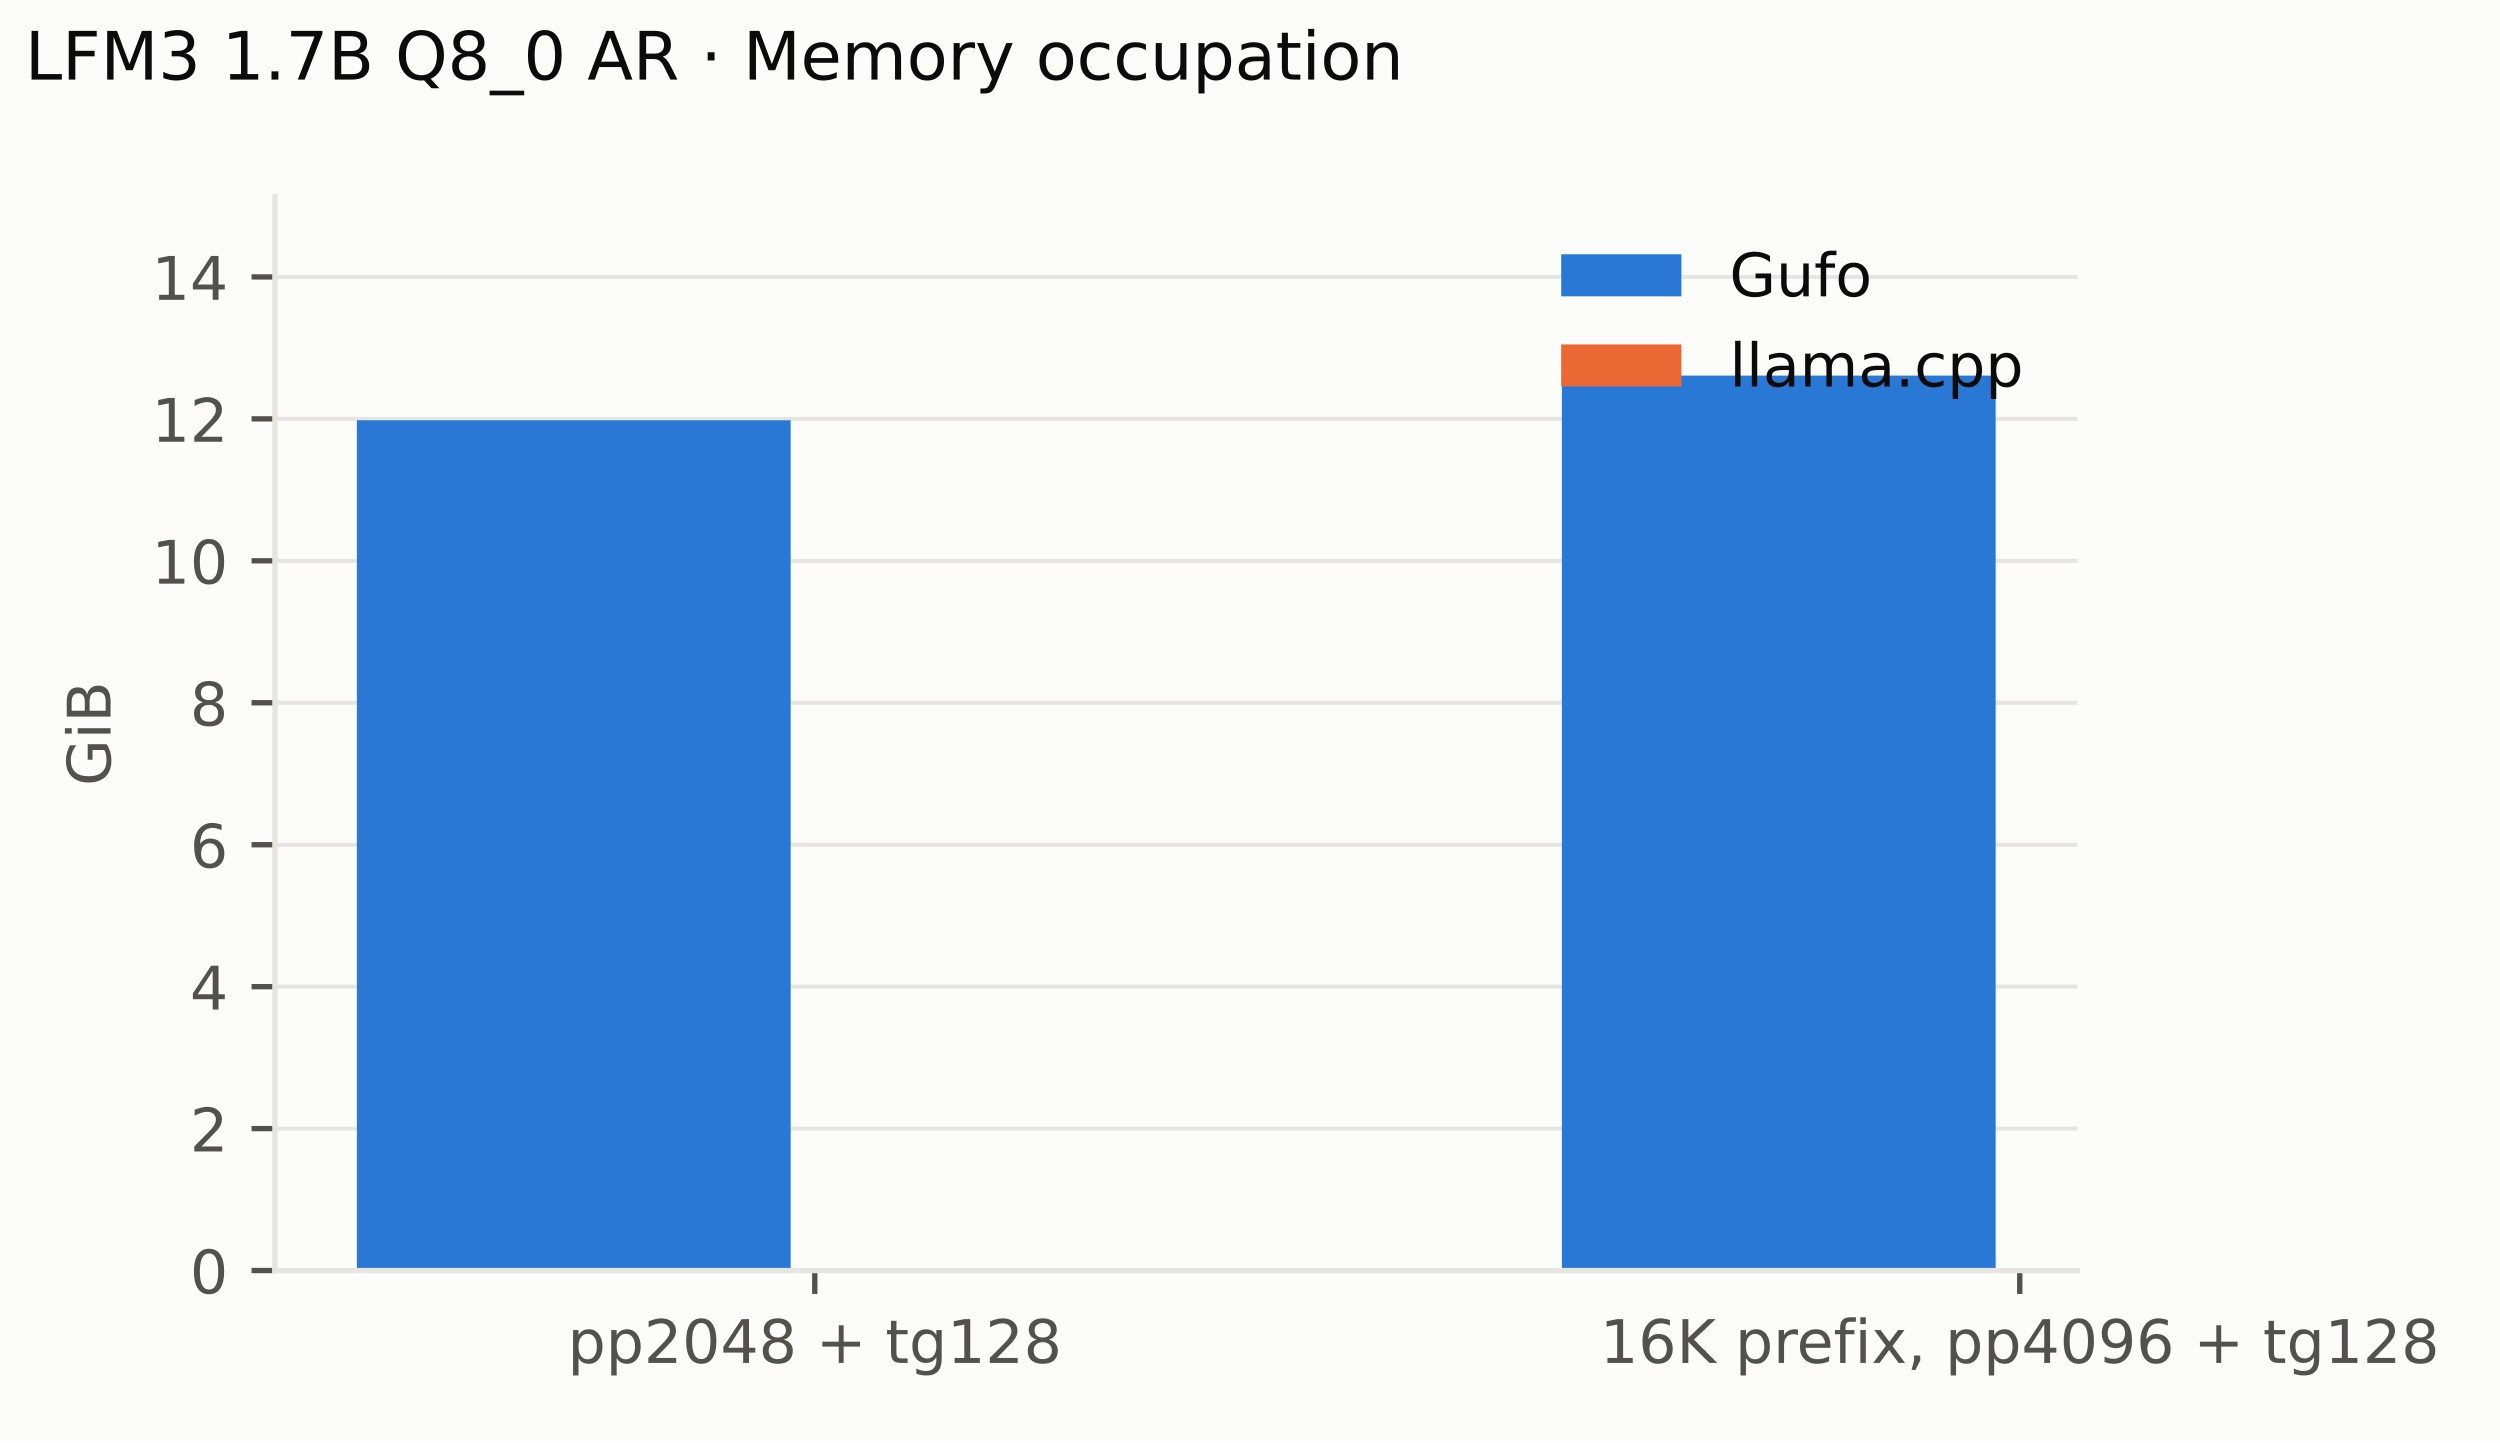
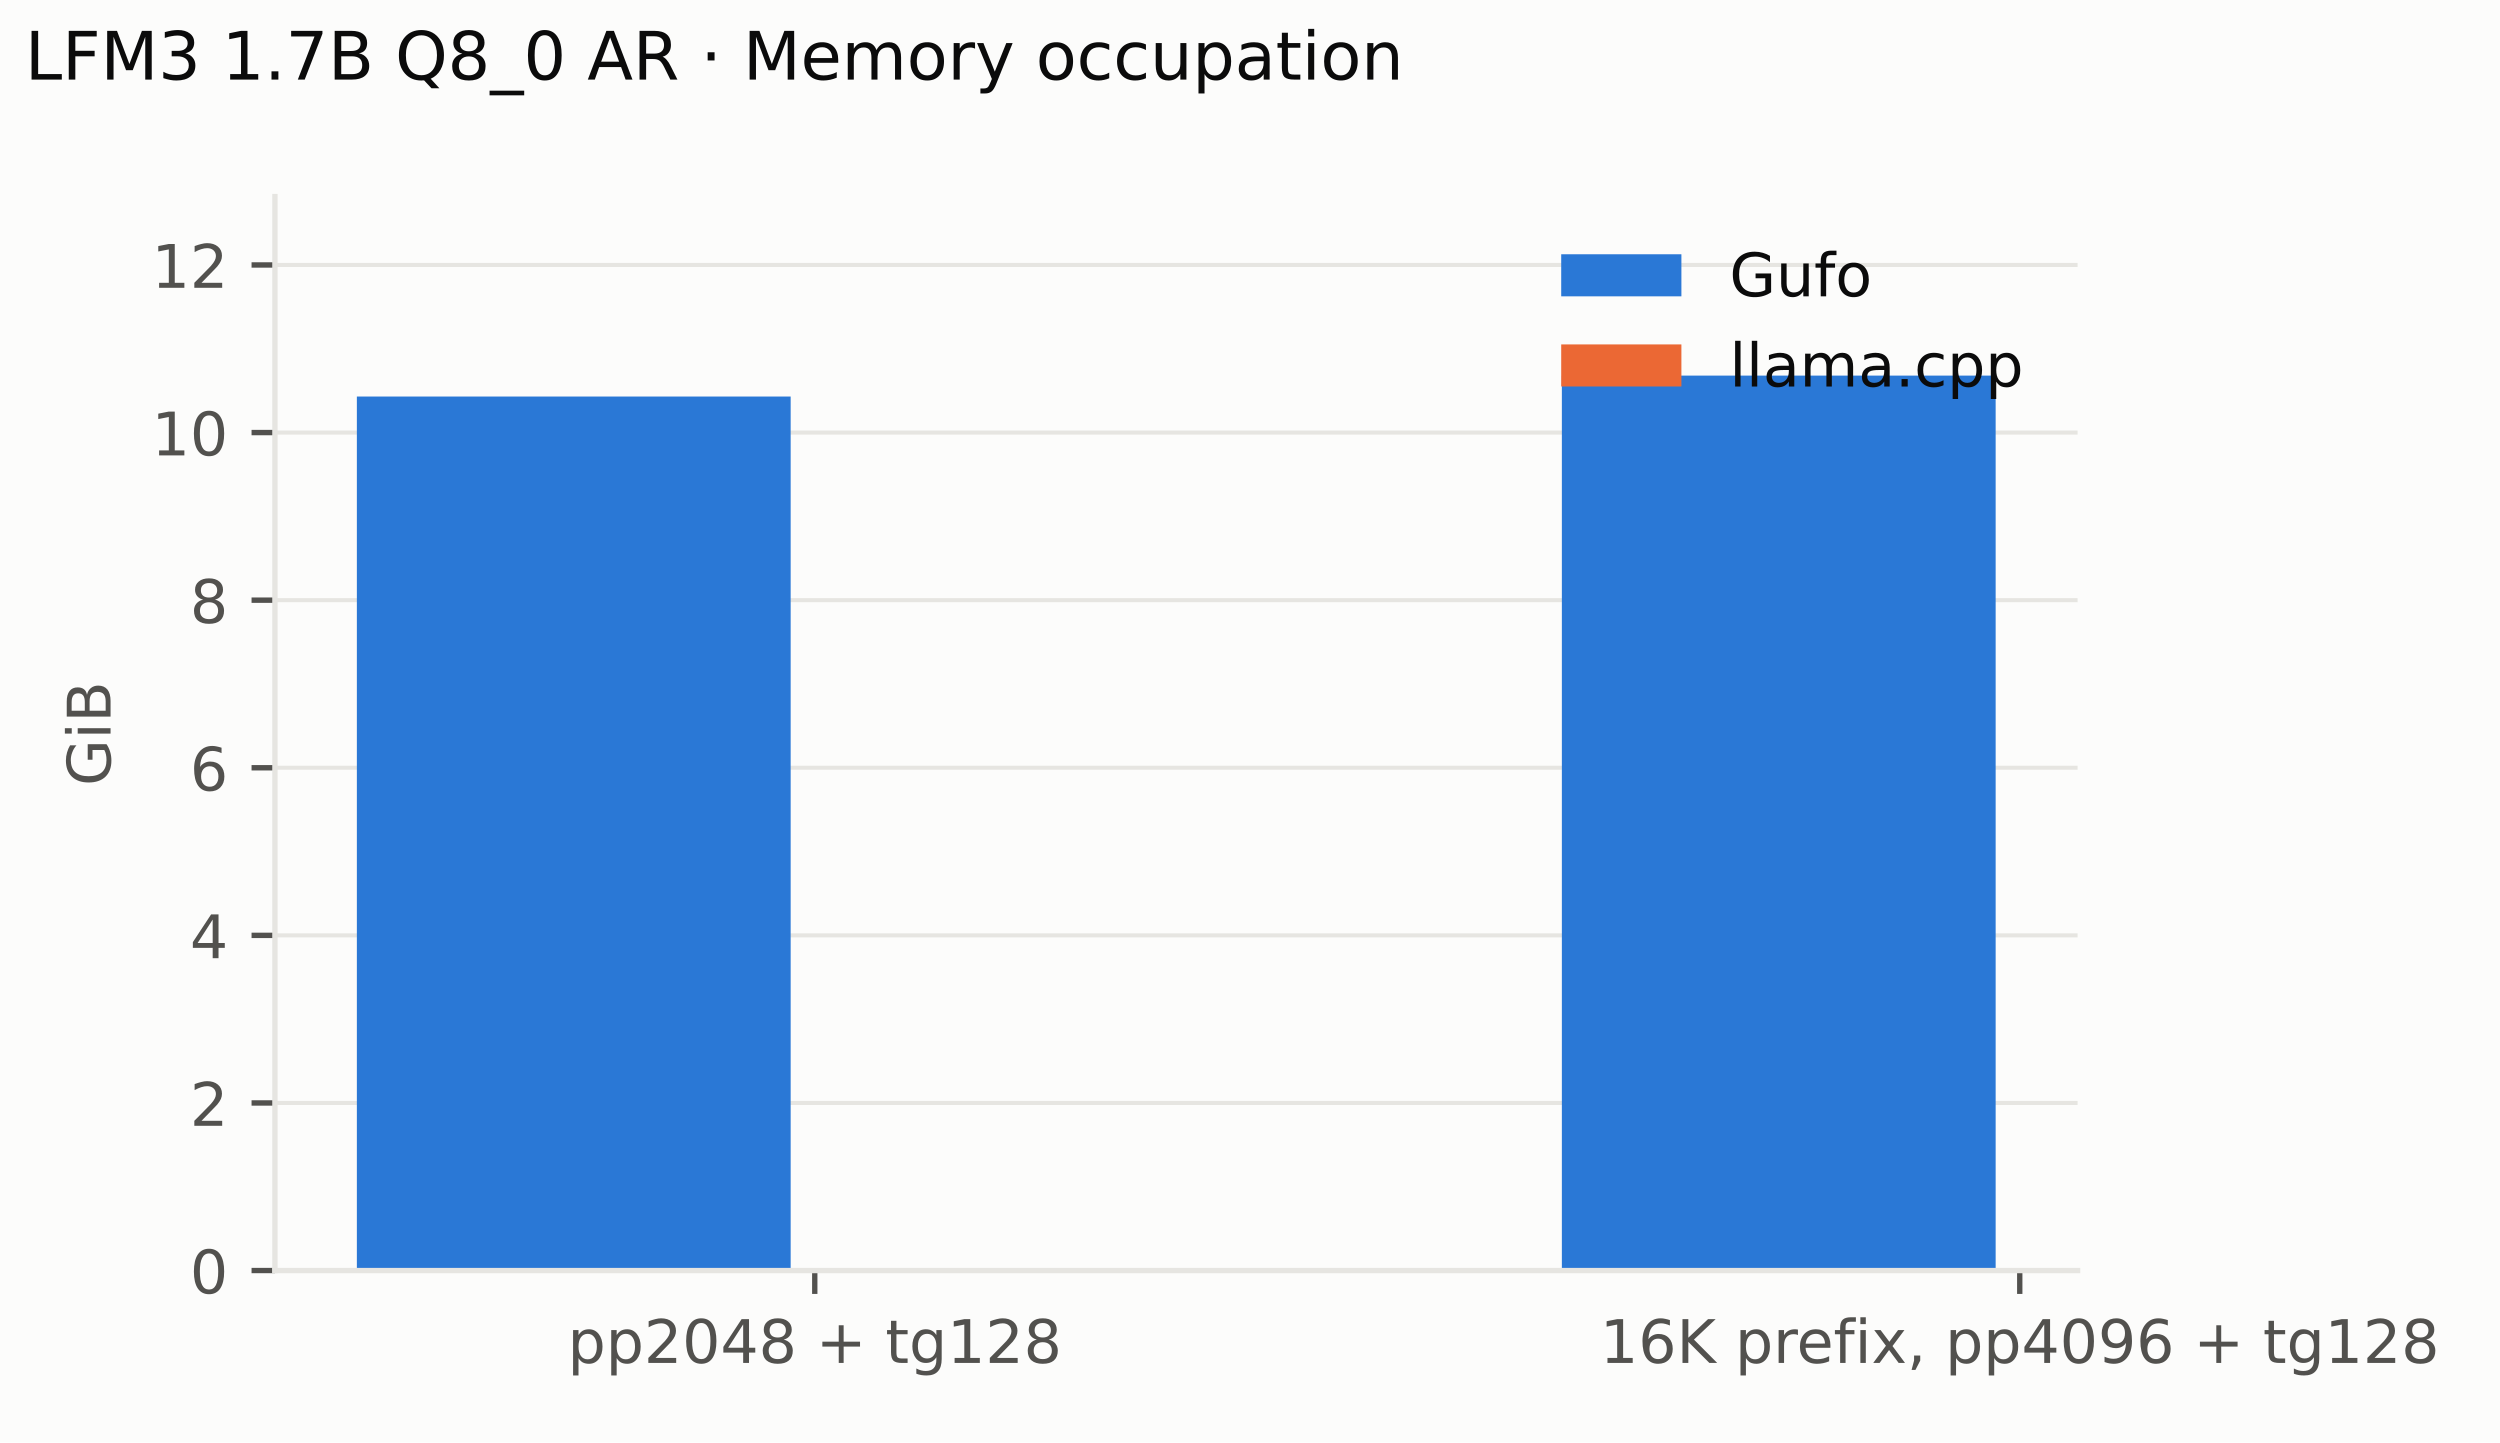
<svg xmlns="http://www.w3.org/2000/svg" xmlns:xlink="http://www.w3.org/1999/xlink" width="374.4pt" height="216pt" viewBox="0 0 374.4 216" version="1.1">
  <defs>
    <style type="text/css">*{stroke-linejoin: round; stroke-linecap: butt}</style>
  </defs>
  <g id="figure_1">
    <g id="patch_1">
      <path d="M 0 216 L 374.4 216 L 374.4 0 L 0 0 z " style="fill: #fcfcfb" />
    </g>
    <g id="axes_1">
      <g id="patch_2">
        <path d="M 41.173 190.279 L 311.14 190.279 L 311.14 29.441 L 41.173 29.441 z " style="fill: #fcfcfb" />
      </g>
      <g id="matplotlib.axis_1">
        <g id="xtick_1">
          <g id="line2d_1">
            <defs>
              <path id="m1ebf051f68" d="M 0 0 L 0 3.5 " style="stroke: #52514e; stroke-width: 0.8" />
            </defs>
            <g>
              <use xlink:href="#m1ebf051f68" x="122.019" y="190.279" style="fill: #52514e; stroke: #52514e; stroke-width: 0.8" />
            </g>
          </g>
          <g id="text_1">
            <text style="font-size: 9px; font-family: 'DejaVu Sans', 'Bitstream Vera Sans', 'Computer Modern Sans Serif', 'Lucida Grande', 'Verdana', 'Geneva', 'Lucid', 'Arial', 'Helvetica', 'Avant Garde', sans-serif; text-anchor: middle; fill: #52514e" x="122.019" y="204.117" transform="rotate(-0 122.019 204.1172)">pp2048 + tg128</text>
          </g>
        </g>
        <g id="xtick_2">
          <g id="line2d_2">
            <g>
              <use xlink:href="#m1ebf051f68" x="302.478" y="190.279" style="fill: #52514e; stroke: #52514e; stroke-width: 0.8" />
            </g>
          </g>
          <g id="text_2">
            <text style="font-size: 9px; font-family: 'DejaVu Sans', 'Bitstream Vera Sans', 'Computer Modern Sans Serif', 'Lucida Grande', 'Verdana', 'Geneva', 'Lucid', 'Arial', 'Helvetica', 'Avant Garde', sans-serif; text-anchor: middle; fill: #52514e" x="302.478" y="204.118" transform="rotate(-0 302.4784 204.1179)">16K prefix, pp4096 + tg128</text>
          </g>
        </g>
      </g>
      <g id="matplotlib.axis_2">
        <g id="ytick_1">
          <g id="line2d_3">
            <path d="M 41.173 190.279 L 311.14 190.279 " clip-path="url(#pfe5e9aeaa9)" style="fill: none; stroke: #e6e5e1; stroke-width: 0.6; stroke-linecap: square" />
          </g>
          <g id="line2d_4">
            <defs>
              <path id="m680e5b1e24" d="M 0 0 L -3.5 0 " style="stroke: #52514e; stroke-width: 0.8" />
            </defs>
            <g>
              <use xlink:href="#m680e5b1e24" x="41.173" y="190.279" style="fill: #52514e; stroke: #52514e; stroke-width: 0.8" />
            </g>
          </g>
          <g id="text_3">
            <text style="font-size: 9px; font-family: 'DejaVu Sans', 'Bitstream Vera Sans', 'Computer Modern Sans Serif', 'Lucida Grande', 'Verdana', 'Geneva', 'Lucid', 'Arial', 'Helvetica', 'Avant Garde', sans-serif; text-anchor: end; fill: #52514e" x="34.173" y="193.698" transform="rotate(-0 34.1732 193.6982)">0</text>
          </g>
        </g>
        <g id="ytick_2">
          <g id="line2d_5">
-             <path d="M 41.173 169.021 L 311.14 169.021 " clip-path="url(#pfe5e9aeaa9)" style="fill: none; stroke: #e6e5e1; stroke-width: 0.6; stroke-linecap: square" />
+             <path d="M 41.173 165.18 L 311.14 165.18 " clip-path="url(#pfe5e9aeaa9)" style="fill: none; stroke: #e6e5e1; stroke-width: 0.6; stroke-linecap: square" />
          </g>
          <g id="line2d_6">
            <g>
-               <use xlink:href="#m680e5b1e24" x="41.173" y="169.021" style="fill: #52514e; stroke: #52514e; stroke-width: 0.8" />
+               <use xlink:href="#m680e5b1e24" x="41.173" y="165.18" style="fill: #52514e; stroke: #52514e; stroke-width: 0.8" />
            </g>
          </g>
          <g id="text_4">
-             <text style="font-size: 9px; font-family: 'DejaVu Sans', 'Bitstream Vera Sans', 'Computer Modern Sans Serif', 'Lucida Grande', 'Verdana', 'Geneva', 'Lucid', 'Arial', 'Helvetica', 'Avant Garde', sans-serif; text-anchor: end; fill: #52514e" x="34.173" y="172.44" transform="rotate(-0 34.1732 172.4402)">2</text>
+             <text style="font-size: 9px; font-family: 'DejaVu Sans', 'Bitstream Vera Sans', 'Computer Modern Sans Serif', 'Lucida Grande', 'Verdana', 'Geneva', 'Lucid', 'Arial', 'Helvetica', 'Avant Garde', sans-serif; text-anchor: end; fill: #52514e" x="34.173" y="168.599" transform="rotate(-0 34.1732 168.5986)">2</text>
          </g>
        </g>
        <g id="ytick_3">
          <g id="line2d_7">
-             <path d="M 41.173 147.763 L 311.14 147.763 " clip-path="url(#pfe5e9aeaa9)" style="fill: none; stroke: #e6e5e1; stroke-width: 0.6; stroke-linecap: square" />
+             <path d="M 41.173 140.08 L 311.14 140.08 " clip-path="url(#pfe5e9aeaa9)" style="fill: none; stroke: #e6e5e1; stroke-width: 0.6; stroke-linecap: square" />
          </g>
          <g id="line2d_8">
            <g>
-               <use xlink:href="#m680e5b1e24" x="41.173" y="147.763" style="fill: #52514e; stroke: #52514e; stroke-width: 0.8" />
+               <use xlink:href="#m680e5b1e24" x="41.173" y="140.08" style="fill: #52514e; stroke: #52514e; stroke-width: 0.8" />
            </g>
          </g>
          <g id="text_5">
-             <text style="font-size: 9px; font-family: 'DejaVu Sans', 'Bitstream Vera Sans', 'Computer Modern Sans Serif', 'Lucida Grande', 'Verdana', 'Geneva', 'Lucid', 'Arial', 'Helvetica', 'Avant Garde', sans-serif; text-anchor: end; fill: #52514e" x="34.173" y="151.182" transform="rotate(-0 34.1732 151.1821)">4</text>
+             <text style="font-size: 9px; font-family: 'DejaVu Sans', 'Bitstream Vera Sans', 'Computer Modern Sans Serif', 'Lucida Grande', 'Verdana', 'Geneva', 'Lucid', 'Arial', 'Helvetica', 'Avant Garde', sans-serif; text-anchor: end; fill: #52514e" x="34.173" y="143.499" transform="rotate(-0 34.1732 143.499)">4</text>
          </g>
        </g>
        <g id="ytick_4">
          <g id="line2d_9">
-             <path d="M 41.173 126.505 L 311.14 126.505 " clip-path="url(#pfe5e9aeaa9)" style="fill: none; stroke: #e6e5e1; stroke-width: 0.6; stroke-linecap: square" />
+             <path d="M 41.173 114.98 L 311.14 114.98 " clip-path="url(#pfe5e9aeaa9)" style="fill: none; stroke: #e6e5e1; stroke-width: 0.6; stroke-linecap: square" />
          </g>
          <g id="line2d_10">
            <g>
-               <use xlink:href="#m680e5b1e24" x="41.173" y="126.505" style="fill: #52514e; stroke: #52514e; stroke-width: 0.8" />
+               <use xlink:href="#m680e5b1e24" x="41.173" y="114.98" style="fill: #52514e; stroke: #52514e; stroke-width: 0.8" />
            </g>
          </g>
          <g id="text_6">
-             <text style="font-size: 9px; font-family: 'DejaVu Sans', 'Bitstream Vera Sans', 'Computer Modern Sans Serif', 'Lucida Grande', 'Verdana', 'Geneva', 'Lucid', 'Arial', 'Helvetica', 'Avant Garde', sans-serif; text-anchor: end; fill: #52514e" x="34.173" y="129.924" transform="rotate(-0 34.1732 129.924)">6</text>
+             <text style="font-size: 9px; font-family: 'DejaVu Sans', 'Bitstream Vera Sans', 'Computer Modern Sans Serif', 'Lucida Grande', 'Verdana', 'Geneva', 'Lucid', 'Arial', 'Helvetica', 'Avant Garde', sans-serif; text-anchor: end; fill: #52514e" x="34.173" y="118.399" transform="rotate(-0 34.1732 118.3993)">6</text>
          </g>
        </g>
        <g id="ytick_5">
          <g id="line2d_11">
-             <path d="M 41.173 105.247 L 311.14 105.247 " clip-path="url(#pfe5e9aeaa9)" style="fill: none; stroke: #e6e5e1; stroke-width: 0.6; stroke-linecap: square" />
+             <path d="M 41.173 89.881 L 311.14 89.881 " clip-path="url(#pfe5e9aeaa9)" style="fill: none; stroke: #e6e5e1; stroke-width: 0.6; stroke-linecap: square" />
          </g>
          <g id="line2d_12">
            <g>
-               <use xlink:href="#m680e5b1e24" x="41.173" y="105.247" style="fill: #52514e; stroke: #52514e; stroke-width: 0.8" />
+               <use xlink:href="#m680e5b1e24" x="41.173" y="89.881" style="fill: #52514e; stroke: #52514e; stroke-width: 0.8" />
            </g>
          </g>
          <g id="text_7">
-             <text style="font-size: 9px; font-family: 'DejaVu Sans', 'Bitstream Vera Sans', 'Computer Modern Sans Serif', 'Lucida Grande', 'Verdana', 'Geneva', 'Lucid', 'Arial', 'Helvetica', 'Avant Garde', sans-serif; text-anchor: end; fill: #52514e" x="34.173" y="108.666" transform="rotate(-0 34.1732 108.666)">8</text>
+             <text style="font-size: 9px; font-family: 'DejaVu Sans', 'Bitstream Vera Sans', 'Computer Modern Sans Serif', 'Lucida Grande', 'Verdana', 'Geneva', 'Lucid', 'Arial', 'Helvetica', 'Avant Garde', sans-serif; text-anchor: end; fill: #52514e" x="34.173" y="93.3" transform="rotate(-0 34.1732 93.29967)">8</text>
          </g>
        </g>
        <g id="ytick_6">
          <g id="line2d_13">
-             <path d="M 41.173 83.989 L 311.14 83.989 " clip-path="url(#pfe5e9aeaa9)" style="fill: none; stroke: #e6e5e1; stroke-width: 0.6; stroke-linecap: square" />
+             <path d="M 41.173 64.781 L 311.14 64.781 " clip-path="url(#pfe5e9aeaa9)" style="fill: none; stroke: #e6e5e1; stroke-width: 0.6; stroke-linecap: square" />
          </g>
          <g id="line2d_14">
            <g>
-               <use xlink:href="#m680e5b1e24" x="41.173" y="83.989" style="fill: #52514e; stroke: #52514e; stroke-width: 0.8" />
+               <use xlink:href="#m680e5b1e24" x="41.173" y="64.781" style="fill: #52514e; stroke: #52514e; stroke-width: 0.8" />
            </g>
          </g>
          <g id="text_8">
-             <text style="font-size: 9px; font-family: 'DejaVu Sans', 'Bitstream Vera Sans', 'Computer Modern Sans Serif', 'Lucida Grande', 'Verdana', 'Geneva', 'Lucid', 'Arial', 'Helvetica', 'Avant Garde', sans-serif; text-anchor: end; fill: #52514e" x="34.173" y="87.408" transform="rotate(-0 34.1732 87.40792)">10</text>
+             <text style="font-size: 9px; font-family: 'DejaVu Sans', 'Bitstream Vera Sans', 'Computer Modern Sans Serif', 'Lucida Grande', 'Verdana', 'Geneva', 'Lucid', 'Arial', 'Helvetica', 'Avant Garde', sans-serif; text-anchor: end; fill: #52514e" x="34.173" y="68.2" transform="rotate(-0 34.1732 68.20002)">10</text>
          </g>
        </g>
        <g id="ytick_7">
          <g id="line2d_15">
-             <path d="M 41.173 62.731 L 311.14 62.731 " clip-path="url(#pfe5e9aeaa9)" style="fill: none; stroke: #e6e5e1; stroke-width: 0.6; stroke-linecap: square" />
+             <path d="M 41.173 39.681 L 311.14 39.681 " clip-path="url(#pfe5e9aeaa9)" style="fill: none; stroke: #e6e5e1; stroke-width: 0.6; stroke-linecap: square" />
          </g>
          <g id="line2d_16">
            <g>
-               <use xlink:href="#m680e5b1e24" x="41.173" y="62.731" style="fill: #52514e; stroke: #52514e; stroke-width: 0.8" />
+               <use xlink:href="#m680e5b1e24" x="41.173" y="39.681" style="fill: #52514e; stroke: #52514e; stroke-width: 0.8" />
            </g>
          </g>
          <g id="text_9">
-             <text style="font-size: 9px; font-family: 'DejaVu Sans', 'Bitstream Vera Sans', 'Computer Modern Sans Serif', 'Lucida Grande', 'Verdana', 'Geneva', 'Lucid', 'Arial', 'Helvetica', 'Avant Garde', sans-serif; text-anchor: end; fill: #52514e" x="34.173" y="66.15" transform="rotate(-0 34.1732 66.14986)">12</text>
+             <text style="font-size: 9px; font-family: 'DejaVu Sans', 'Bitstream Vera Sans', 'Computer Modern Sans Serif', 'Lucida Grande', 'Verdana', 'Geneva', 'Lucid', 'Arial', 'Helvetica', 'Avant Garde', sans-serif; text-anchor: end; fill: #52514e" x="34.173" y="43.1" transform="rotate(-0 34.1732 43.10038)">12</text>
          </g>
        </g>
-         <g id="ytick_8">
-           <g id="line2d_17">
-             <path d="M 41.173 41.473 L 311.14 41.473 " clip-path="url(#pfe5e9aeaa9)" style="fill: none; stroke: #e6e5e1; stroke-width: 0.6; stroke-linecap: square" />
-           </g>
-           <g id="line2d_18">
-             <g>
-               <use xlink:href="#m680e5b1e24" x="41.173" y="41.473" style="fill: #52514e; stroke: #52514e; stroke-width: 0.8" />
-             </g>
-           </g>
-           <g id="text_10">
-             <text style="font-size: 9px; font-family: 'DejaVu Sans', 'Bitstream Vera Sans', 'Computer Modern Sans Serif', 'Lucida Grande', 'Verdana', 'Geneva', 'Lucid', 'Arial', 'Helvetica', 'Avant Garde', sans-serif; text-anchor: end; fill: #52514e" x="34.173" y="44.892" transform="rotate(-0 34.1732 44.89179)">14</text>
-           </g>
-         </g>
-         <g id="text_11">
+         <g id="text_10">
          <text style="font-size: 9px; font-family: 'DejaVu Sans', 'Bitstream Vera Sans', 'Computer Modern Sans Serif', 'Lucida Grande', 'Verdana', 'Geneva', 'Lucid', 'Arial', 'Helvetica', 'Avant Garde', sans-serif; text-anchor: middle; fill: #52514e" x="16.559" y="109.86" transform="rotate(-90 16.55859 109.86)">GiB</text>
        </g>
      </g>
      <g id="patch_3">
-         <path d="M 53.444 190.279 L 118.41 190.279 L 118.41 62.943 L 53.444 62.943 z " clip-path="url(#pfe5e9aeaa9)" style="fill: #2a78d6" />
+         <path d="M 53.444 190.279 L 118.41 190.279 L 118.41 59.385 L 53.444 59.385 z " clip-path="url(#pfe5e9aeaa9)" style="fill: #2a78d6" />
      </g>
      <g id="patch_4">
        <path d="M 233.904 190.279 L 298.869 190.279 L 298.869 56.247 L 233.904 56.247 z " clip-path="url(#pfe5e9aeaa9)" style="fill: #2a78d6" />
      </g>
      <g id="patch_5">
        <path d="M 0 0 z " clip-path="url(#pfe5e9aeaa9)" style="fill: #eb6834" />
      </g>
      <g id="patch_6">
        <path d="M 0 0 z " clip-path="url(#pfe5e9aeaa9)" style="fill: #eb6834" />
      </g>
      <g id="patch_7">
        <path d="M 41.173 190.279 L 41.173 29.441 " style="fill: none; stroke: #e6e5e1; stroke-width: 0.8; stroke-linejoin: miter; stroke-linecap: square" />
      </g>
      <g id="patch_8">
        <path d="M 41.173 190.279 L 311.14 190.279 " style="fill: none; stroke: #e6e5e1; stroke-width: 0.8; stroke-linejoin: miter; stroke-linecap: square" />
      </g>
      <g id="legend_1">
        <g id="patch_9">
          <path d="M 233.807 44.379 L 251.807 44.379 L 251.807 38.079 L 233.807 38.079 z " style="fill: #2a78d6" />
        </g>
-         <g id="text_12">
+         <g id="text_11">
          <text style="font-size: 9px; font-family: 'DejaVu Sans', 'Bitstream Vera Sans', 'Computer Modern Sans Serif', 'Lucida Grande', 'Verdana', 'Geneva', 'Lucid', 'Arial', 'Helvetica', 'Avant Garde', sans-serif; text-anchor: start; fill: #0b0b0b" x="259.007" y="44.379" transform="rotate(-0 259.0065 44.37938)">Gufo</text>
        </g>
        <g id="patch_10">
          <path d="M 233.807 57.88 L 251.807 57.88 L 251.807 51.58 L 233.807 51.58 z " style="fill: #eb6834" />
        </g>
-         <g id="text_13">
+         <g id="text_12">
          <text style="font-size: 9px; font-family: 'DejaVu Sans', 'Bitstream Vera Sans', 'Computer Modern Sans Serif', 'Lucida Grande', 'Verdana', 'Geneva', 'Lucid', 'Arial', 'Helvetica', 'Avant Garde', sans-serif; text-anchor: start; fill: #0b0b0b" x="259.007" y="57.88" transform="rotate(-0 259.0065 57.88008)">llama.cpp</text>
        </g>
      </g>
    </g>
-     <g id="text_14">
+     <g id="text_13">
      <text style="font-size: 10px; font-family: 'DejaVu Sans', 'Bitstream Vera Sans', 'Computer Modern Sans Serif', 'Lucida Grande', 'Verdana', 'Geneva', 'Lucid', 'Arial', 'Helvetica', 'Avant Garde', sans-serif; text-anchor: start; fill: #0b0b0b" x="3.744" y="11.918" transform="rotate(-0 3.744 11.91844)">LFM3 1.7B Q8_0 AR · Memory occupation</text>
    </g>
  </g>
  <defs>
    <clipPath id="pfe5e9aeaa9">
      <rect x="41.173" y="29.441" width="269.967" height="160.839" />
    </clipPath>
  </defs>
</svg>
